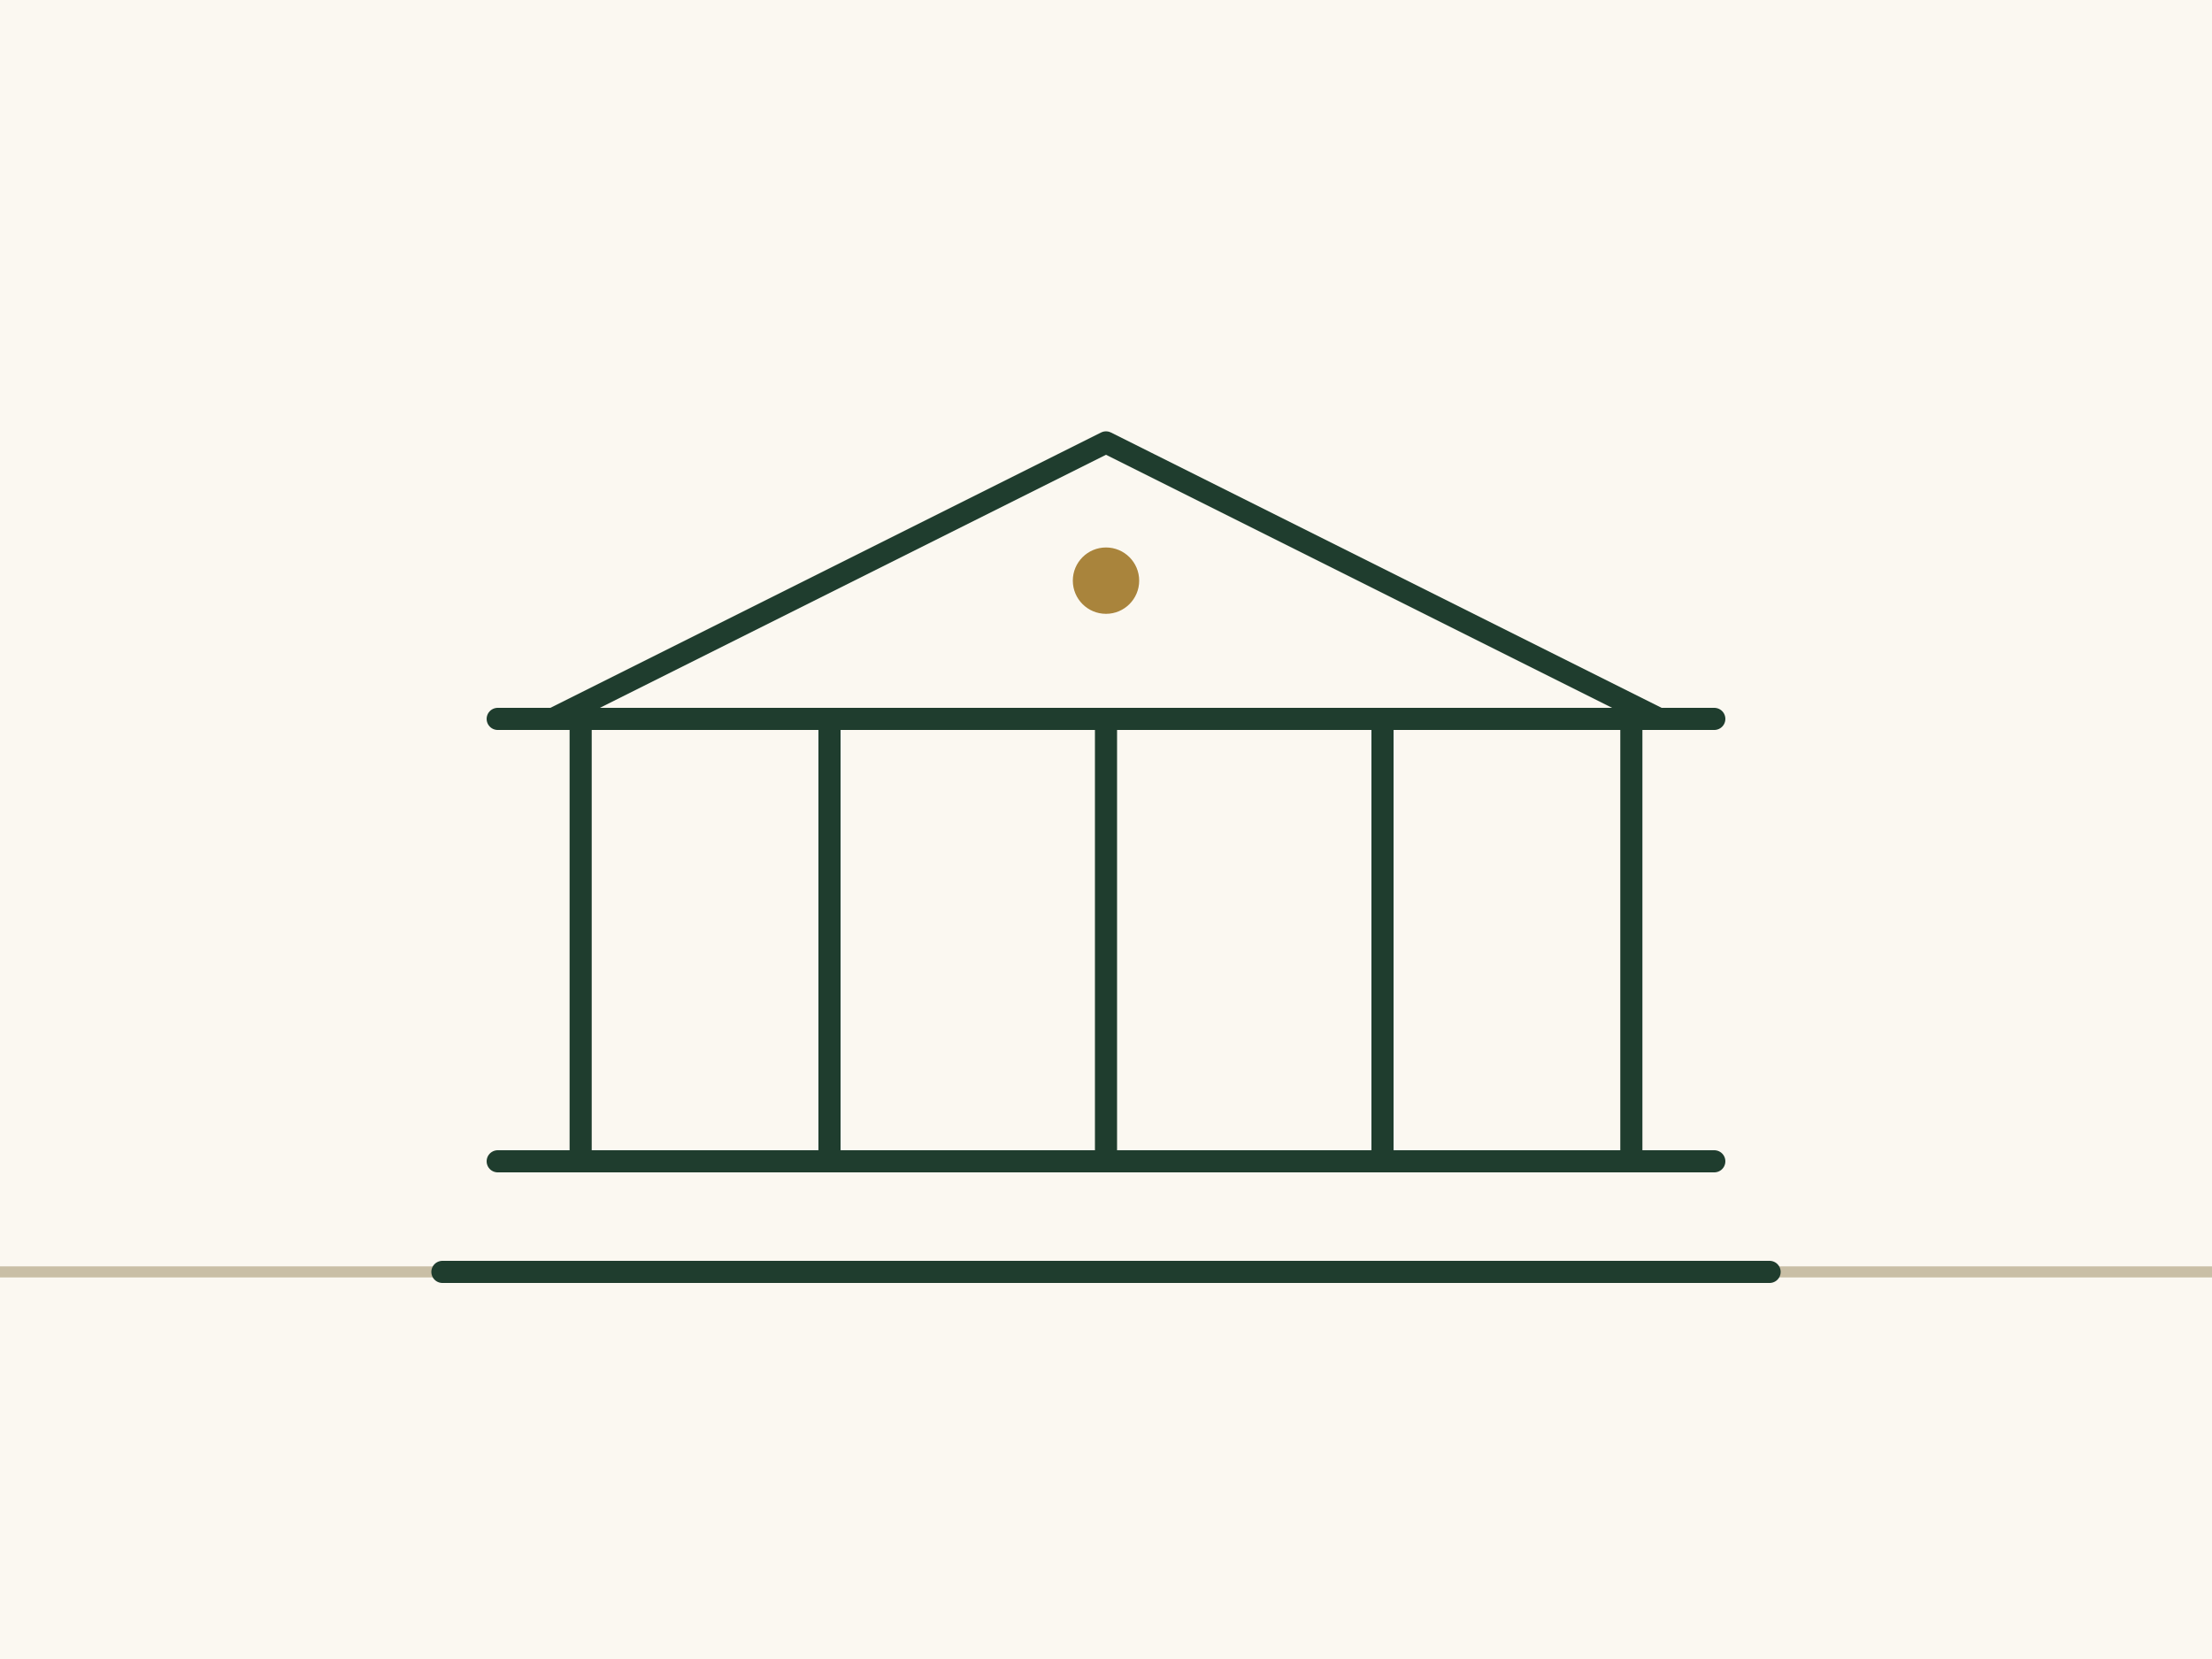
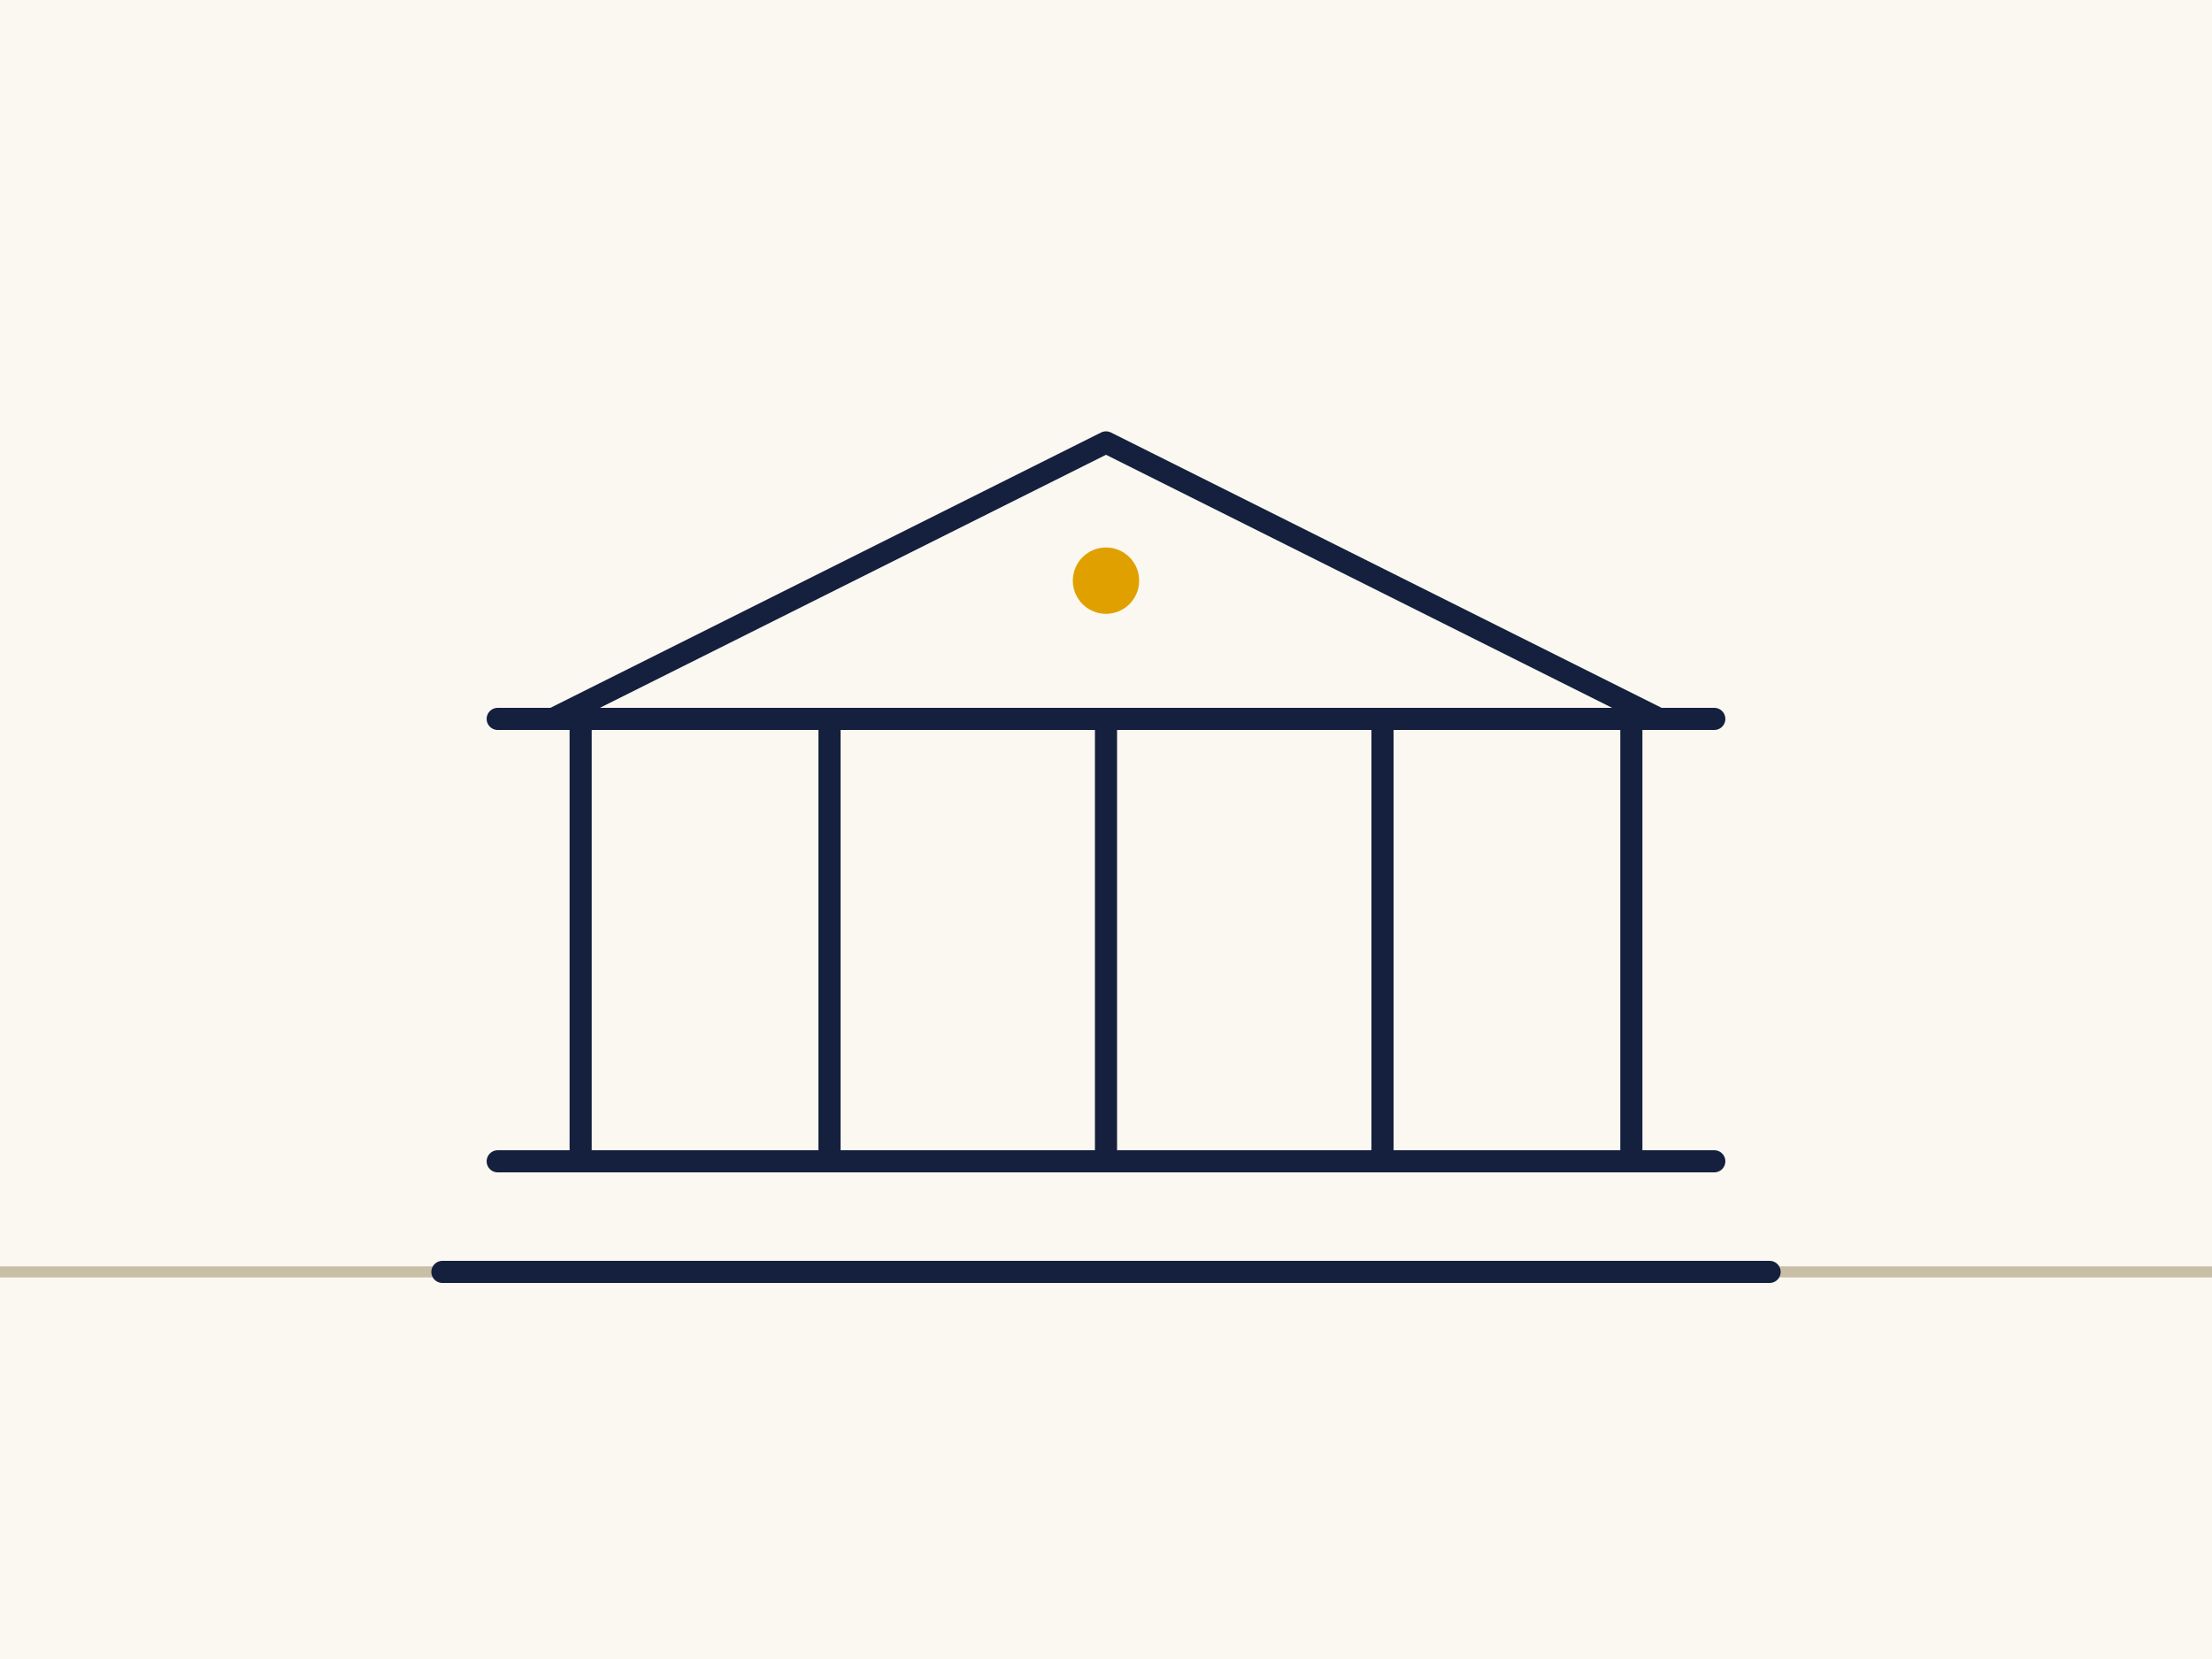
<svg xmlns="http://www.w3.org/2000/svg" viewBox="0 0 400 300" role="img" aria-label="Illustration of a columned estate facade">
  <rect width="400" height="300" fill="#FBF8F1" />
  <line x1="0" y1="230" x2="400" y2="230" stroke="#C9BFA6" stroke-width="2" />
-   <g fill="none" stroke="#1F3D2E" stroke-width="4" stroke-linecap="round" stroke-linejoin="round">
+   <g fill="none" stroke="#14203D" stroke-width="4" stroke-linecap="round" stroke-linejoin="round">
    <path d="M100 130 L200 80 L300 130" />
    <line x1="90" y1="130" x2="310" y2="130" />
    <line x1="105" y1="130" x2="105" y2="210" />
    <line x1="150" y1="130" x2="150" y2="210" />
    <line x1="200" y1="130" x2="200" y2="210" />
    <line x1="250" y1="130" x2="250" y2="210" />
    <line x1="295" y1="130" x2="295" y2="210" />
    <line x1="90" y1="210" x2="310" y2="210" />
    <line x1="80" y1="230" x2="320" y2="230" />
  </g>
-   <circle cx="200" cy="105" r="6" fill="#A9843C" />
+   <circle cx="200" cy="105" r="6" fill="#E0A100" />
</svg>
